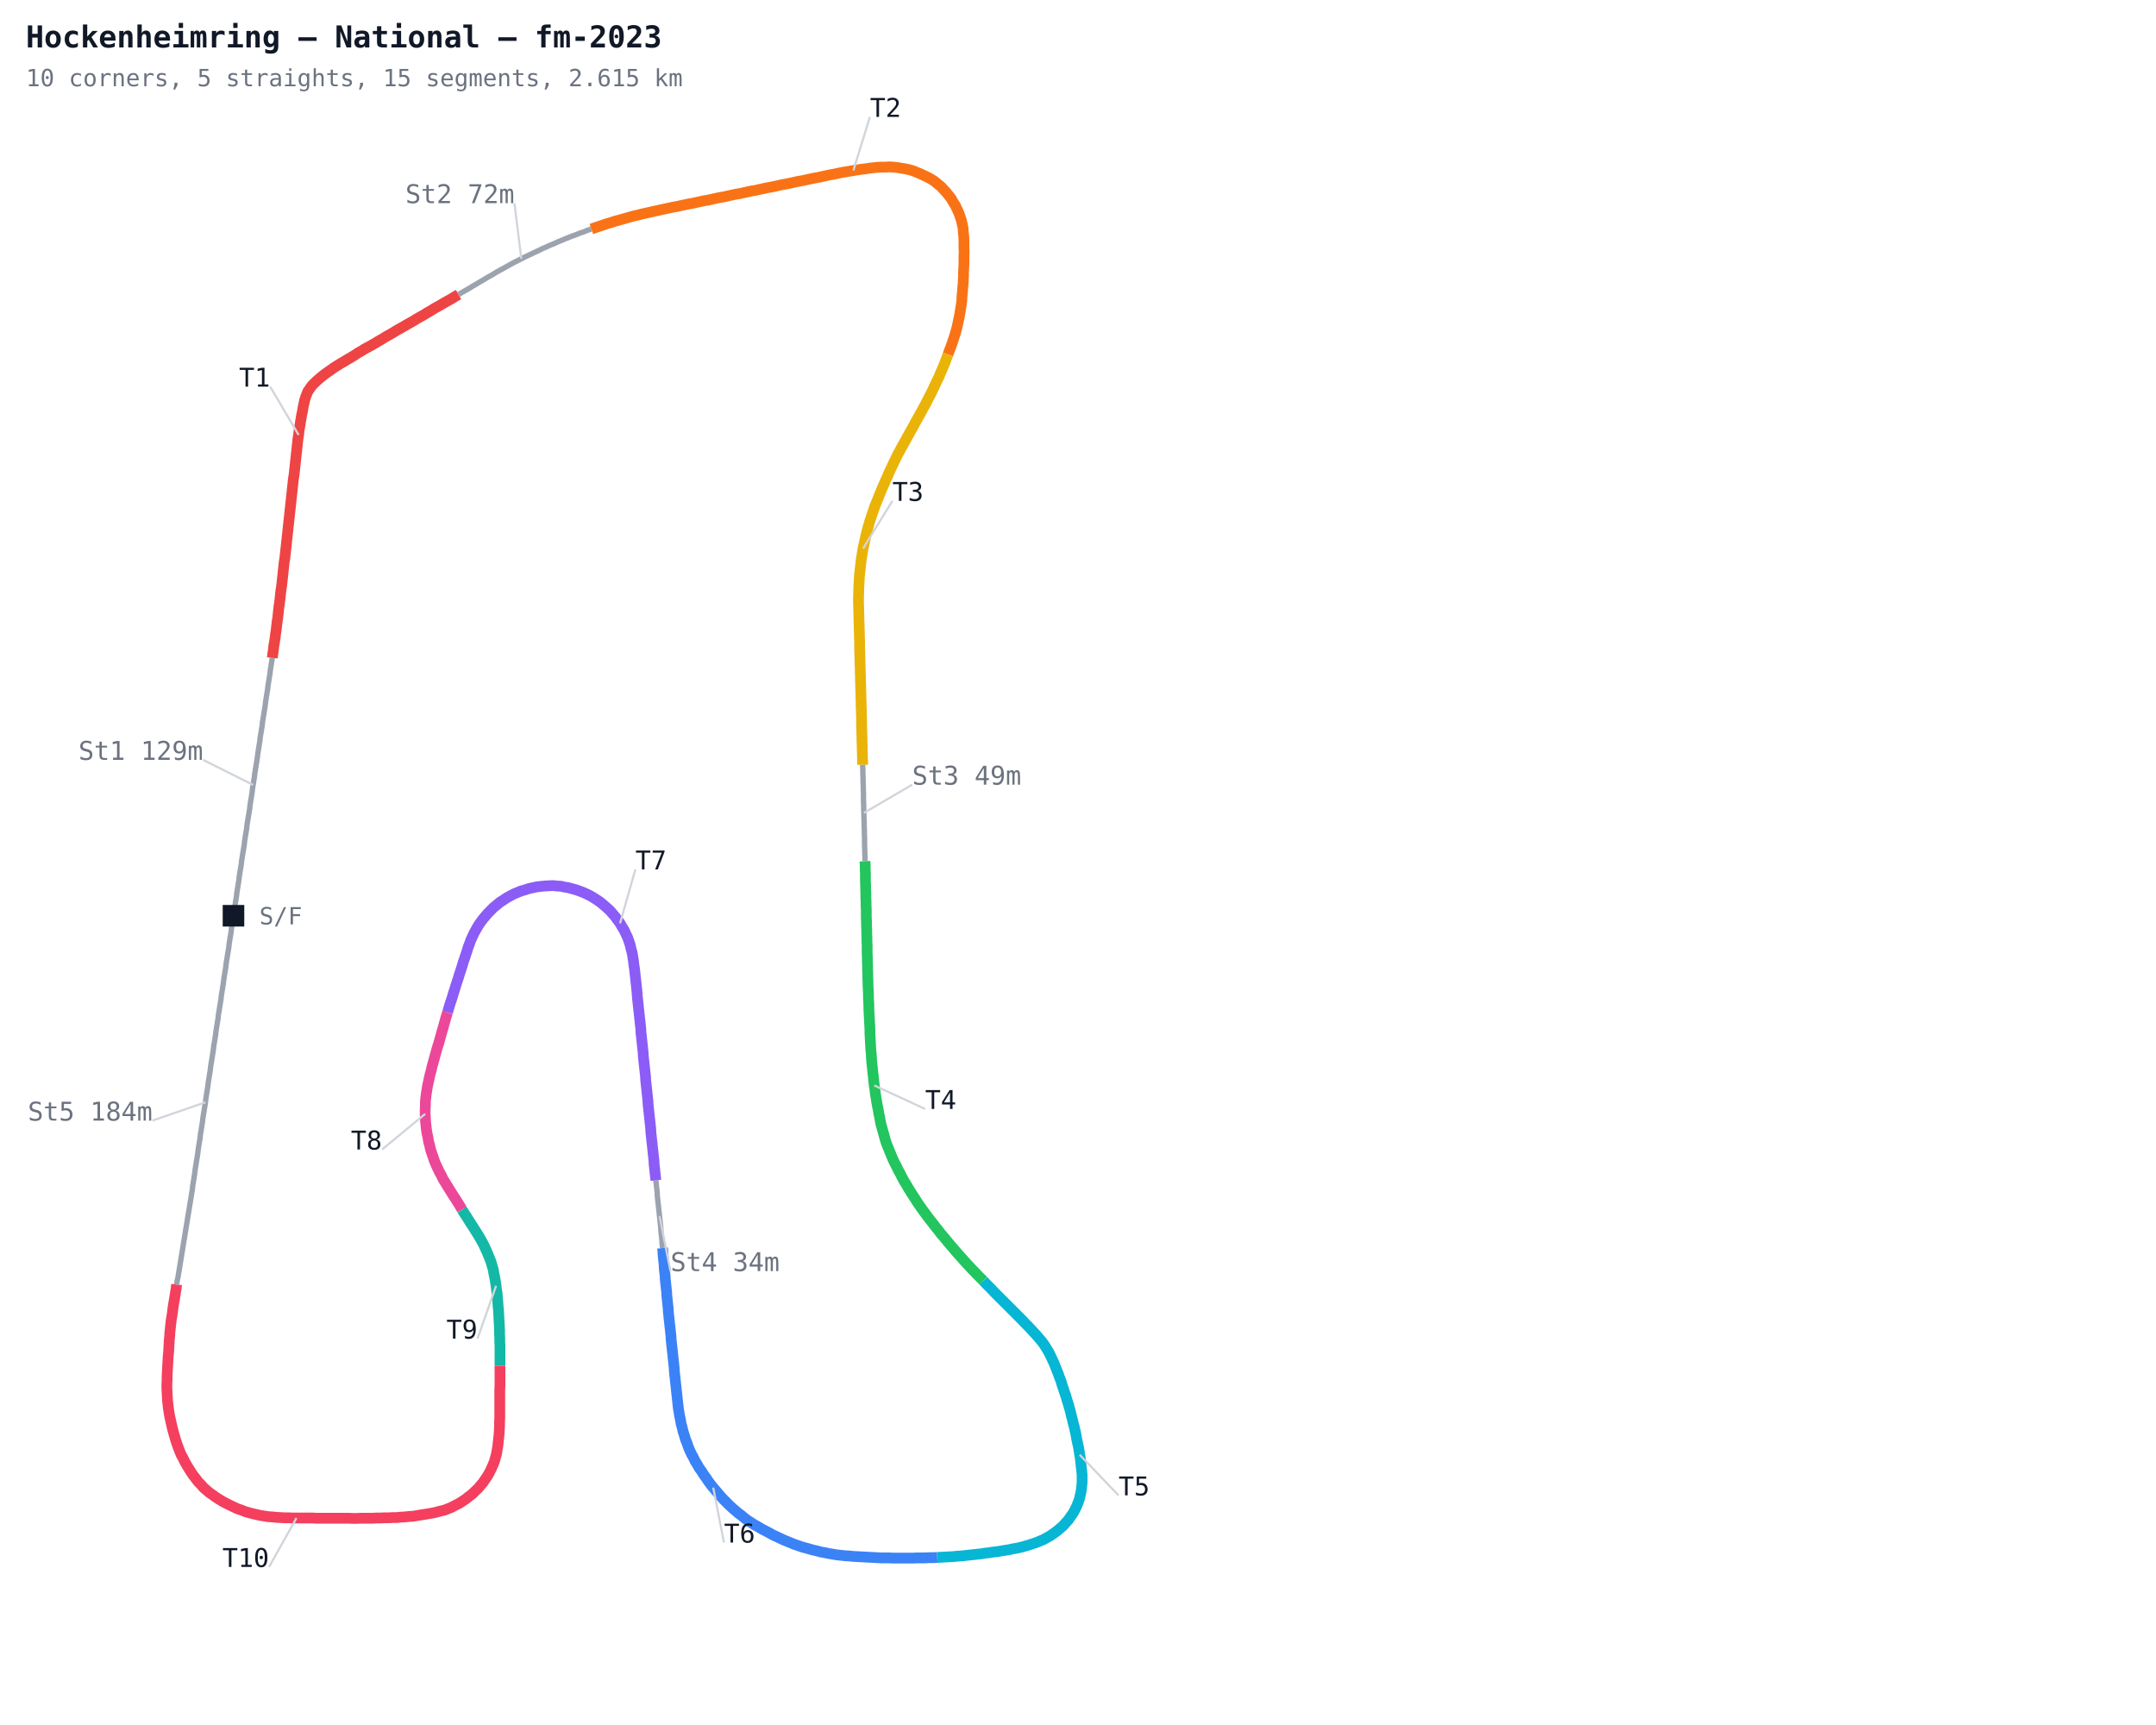
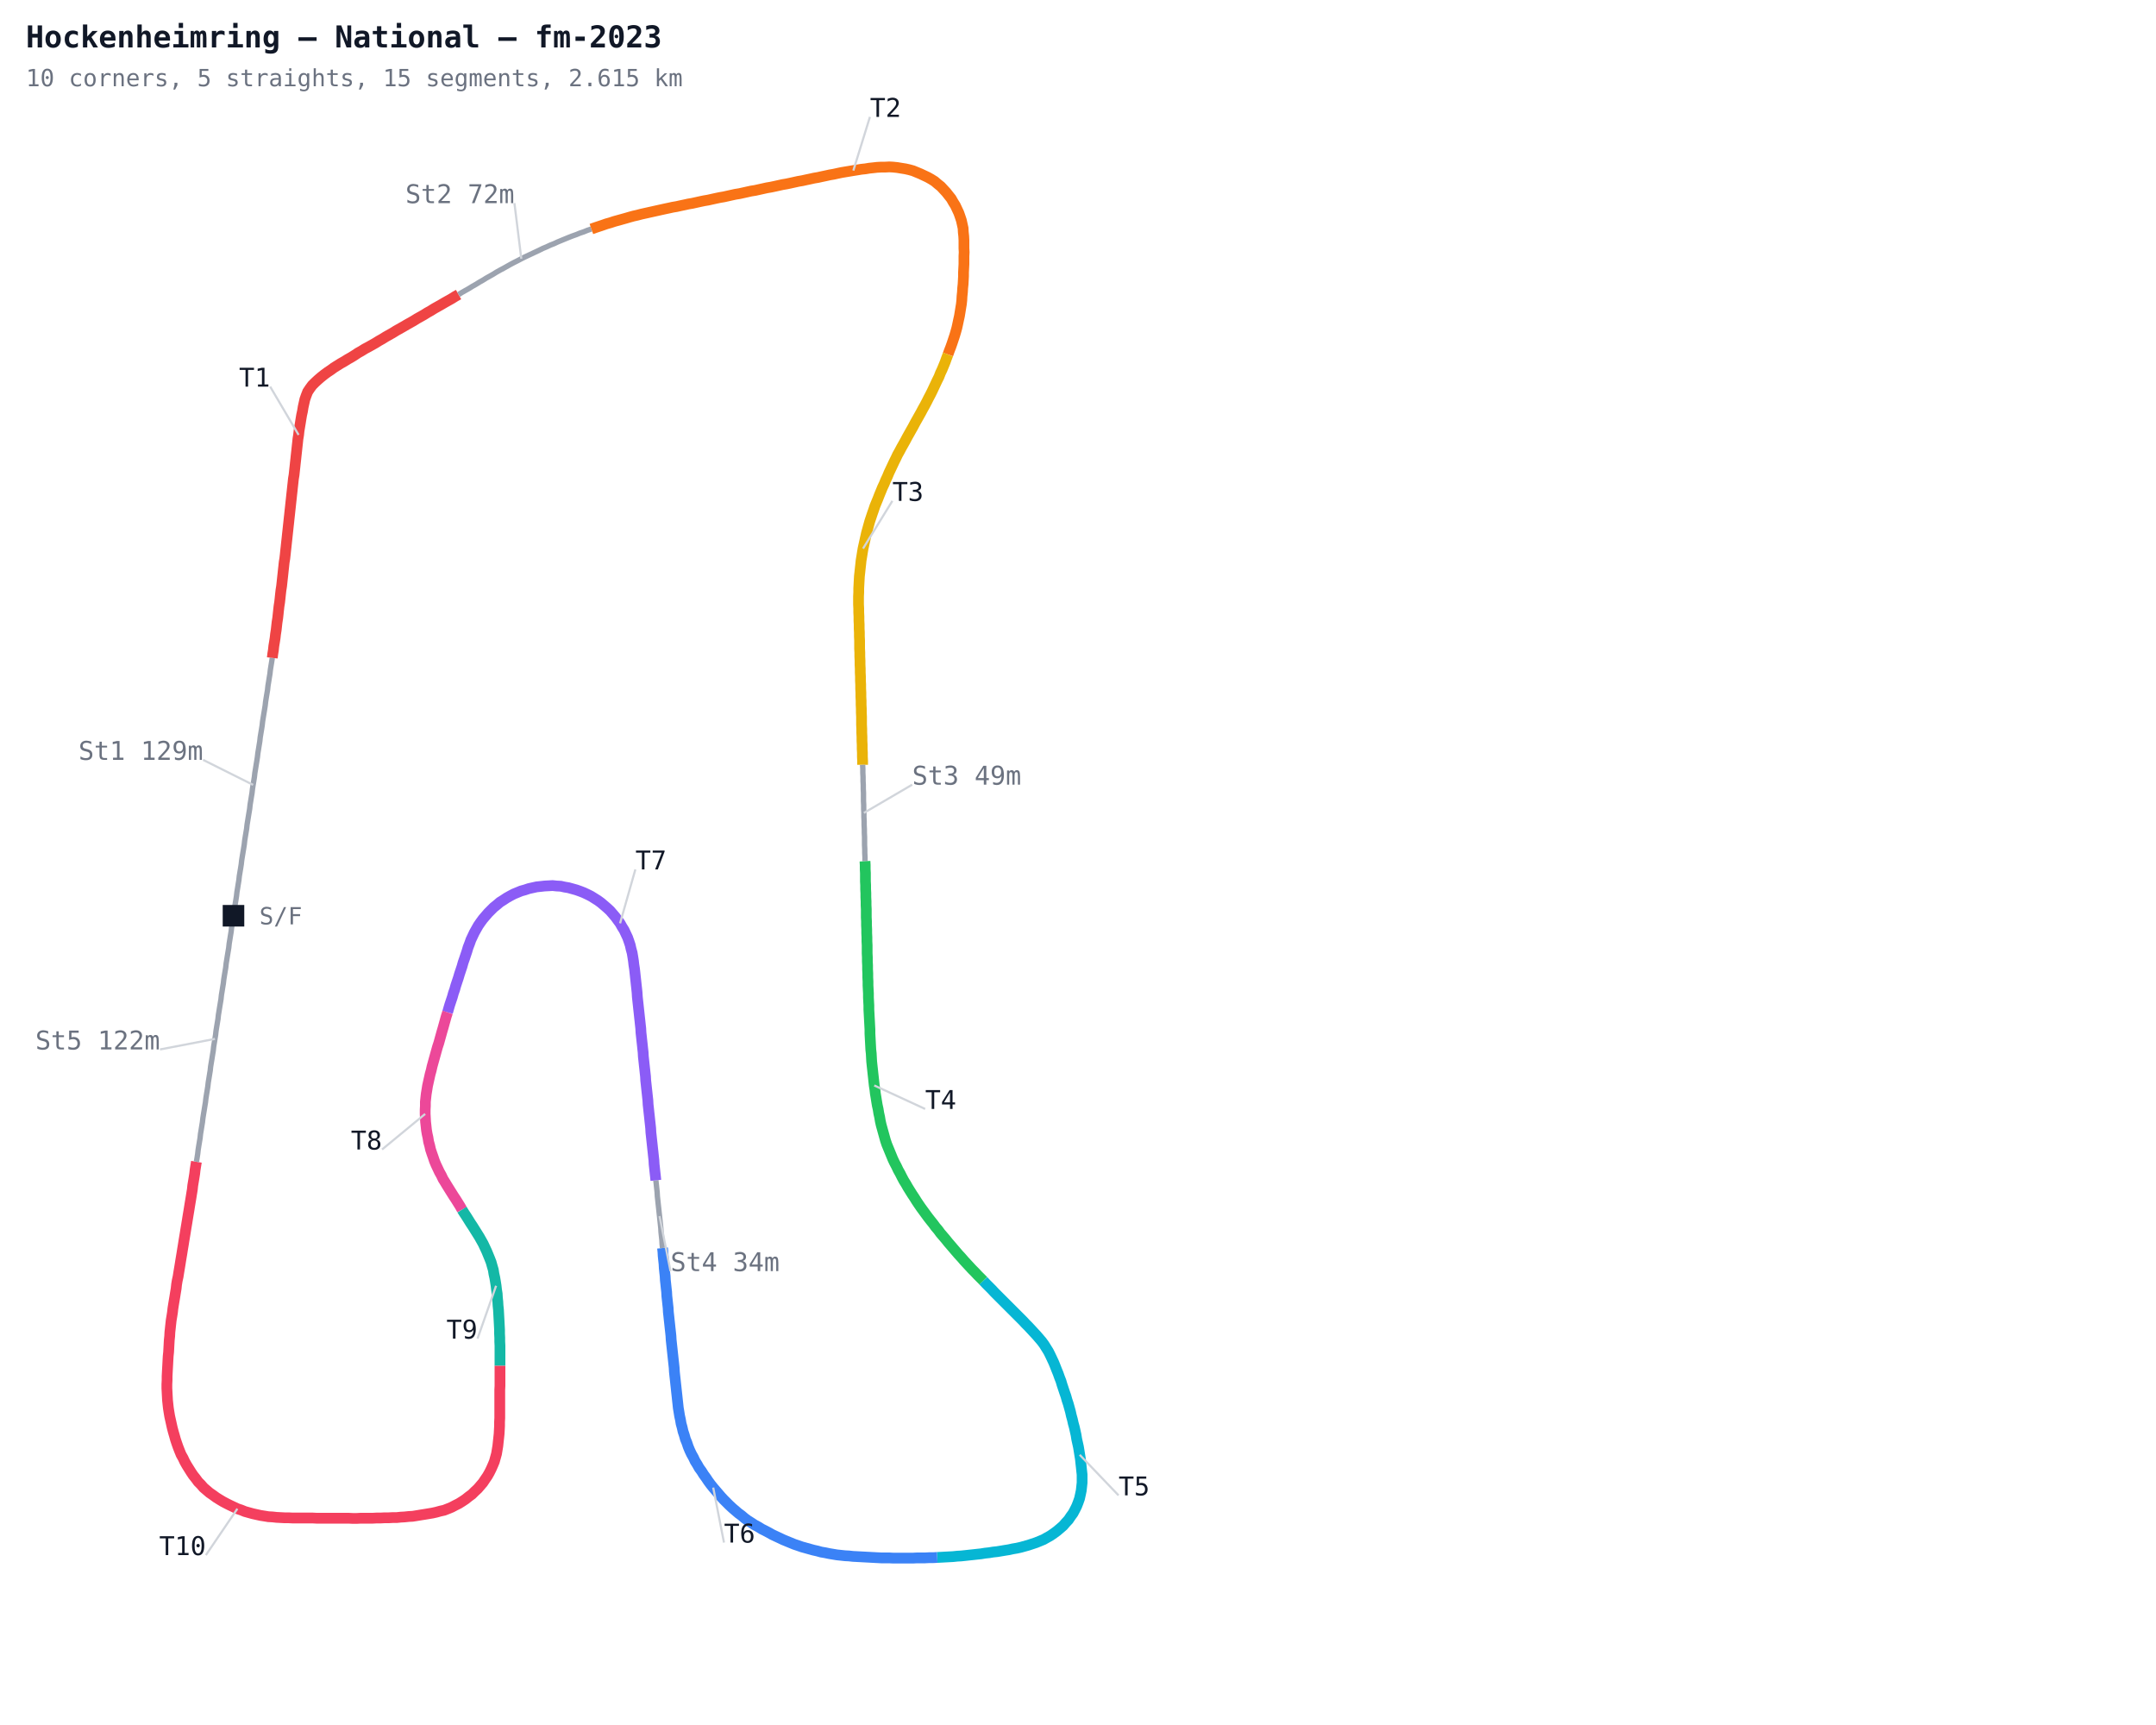
<svg xmlns="http://www.w3.org/2000/svg" width="1000" height="800" viewBox="0 0 1000 800">
  <defs>
    <style>
      .name { font-family: monospace; font-size: 12px; }
      .sector { font-family: monospace; font-size: 12px; fill: #7c3aed; font-weight: bold; }
      .title { font-family: monospace; font-size: 14px; fill: #111827; font-weight: bold; }
      .sub { font-family: monospace; font-size: 11px; fill: #6b7280; }
    </style>
  </defs>
  <rect width="1000" height="800" fill="#ffffff" />
  <polyline fill="none" stroke="#9ca3af" stroke-width="2.5" points="108.3,424.7 108.6,422.9 108.8,421.1 109.1,419.2 109.4,417.4 109.7,415.5 109.9,413.7 110.2,411.9 110.5,410.0 110.8,408.2 111.0,406.3 111.3,404.5 111.6,402.7 111.9,400.8 112.1,399.0 112.4,397.1 112.7,395.3 113.0,393.5 113.3,391.6 113.5,389.8 113.8,387.9 114.1,386.1 114.4,384.3 114.6,382.4 114.9,380.6 115.2,378.7 115.5,376.9 115.8,375.1 116.0,373.2 116.3,371.4 116.6,369.5 116.9,367.7 117.1,365.9 117.4,364.0 117.7,362.2 118.0,360.3 118.2,358.5 118.5,356.7 118.8,354.8 119.1,353.0 119.4,351.1 119.6,349.3 119.9,347.5 120.2,345.6 120.5,343.8 120.7,341.9 121.0,340.1 121.3,338.3 121.6,336.4 121.8,334.6 122.1,332.7 122.4,330.9 122.7,329.1 123.0,327.2 123.2,325.4 123.5,323.5 123.8,321.7 124.1,319.9 124.3,318.0 124.6,316.2 124.9,314.3 125.2,312.5 125.4,310.7 125.7,308.8 126.0,307.0 126.3,305.1" />
  <polyline fill="none" stroke="#ef4444" stroke-width="5" points="126.3,305.1 126.5,303.3 126.8,301.5 127.0,299.6 127.3,297.8 127.6,295.9 127.8,294.1 128.1,292.2 128.3,290.4 128.5,288.6 128.8,286.7 129.0,284.9 129.2,283.0 129.4,281.2 129.7,279.3 129.9,277.5 130.1,275.6 130.3,273.8 130.6,271.9 130.8,270.1 131.0,268.2 131.2,266.4 131.4,264.5 131.6,262.7 131.8,260.8 132.1,259.0 132.3,257.2 132.5,255.3 132.7,253.5 132.9,251.6 133.1,249.8 133.3,247.9 133.5,246.1 133.7,244.2 133.9,242.4 134.1,240.5 134.3,238.7 134.5,236.8 134.7,235.0 134.9,233.1 135.1,231.3 135.3,229.4 135.5,227.6 135.7,225.7 135.9,223.9 136.1,222.0 136.4,220.2 136.6,218.3 136.8,216.5 137.0,214.6 137.2,212.8 137.4,210.9 137.6,209.1 137.8,207.2 138.0,205.4 138.2,203.5 138.5,201.7 138.7,199.8 139.0,198.0 139.3,196.2 139.6,194.3 139.9,192.5 140.3,190.7 140.6,188.8 141.0,187.0 141.4,185.2 142.0,183.5 142.7,181.7 143.7,180.2 144.8,178.7 146.1,177.4 147.5,176.1 148.9,174.9 150.4,173.7 151.9,172.6 153.4,171.6 154.9,170.5 156.5,169.5 158.1,168.5 159.7,167.6 161.3,166.6 162.9,165.7 164.5,164.7 166.0,163.7 167.6,162.8 169.2,161.8 170.9,160.9 172.5,160.0 174.1,159.1 175.7,158.1 177.3,157.2 178.9,156.2 180.5,155.3 182.1,154.4 183.7,153.4 185.3,152.5 186.9,151.6 188.6,150.6 190.2,149.7 191.8,148.8 193.4,147.8 195.0,146.9 196.6,146.0 198.2,145.0 199.8,144.1 201.4,143.1 203.0,142.2 204.6,141.3 206.3,140.3 207.9,139.4 209.5,138.5 211.1,137.5 212.7,136.6" />
  <polyline fill="none" stroke="#9ca3af" stroke-width="2.5" points="212.7,136.6 214.3,135.6 215.9,134.7 217.5,133.8 219.1,132.8 220.7,131.9 222.3,130.9 223.9,130.0 225.5,129.0 227.1,128.1 228.7,127.2 230.3,126.2 231.9,125.3 233.6,124.4 235.2,123.5 236.8,122.6 238.5,121.7 240.1,120.9 241.8,120.0 243.4,119.2 245.1,118.4 246.8,117.6 248.5,116.8 250.2,116.0 251.8,115.2 253.5,114.5 255.2,113.7 257.0,113.0 258.7,112.2 260.4,111.5 262.1,110.8 263.8,110.1 265.6,109.4 267.3,108.8 269.0,108.1 270.8,107.5 272.5,106.8 274.3,106.2" />
  <polyline fill="none" stroke="#f97316" stroke-width="5" points="274.3,106.2 276.0,105.6 277.8,105.0 279.6,104.4 281.3,103.8 283.1,103.3 284.9,102.7 286.7,102.2 288.5,101.7 290.3,101.2 292.0,100.7 293.8,100.2 295.6,99.8 297.5,99.3 299.3,98.9 301.1,98.5 302.9,98.1 304.7,97.7 306.5,97.3 308.3,96.9 310.2,96.5 312.0,96.1 313.8,95.8 315.6,95.4 317.5,95.0 319.3,94.6 321.1,94.3 322.9,93.9 324.7,93.5 326.6,93.1 328.4,92.8 330.2,92.4 332.0,92.0 333.9,91.6 335.7,91.3 337.5,90.9 339.3,90.5 341.1,90.1 343.0,89.8 344.8,89.4 346.6,89.0 348.4,88.6 350.3,88.3 352.1,87.9 353.9,87.5 355.7,87.1 357.5,86.8 359.4,86.4 361.2,86.0 363.0,85.6 364.8,85.3 366.7,84.9 368.5,84.5 370.3,84.1 372.1,83.8 373.9,83.4 375.8,83.0 377.6,82.6 379.4,82.3 381.2,81.9 383.1,81.5 384.9,81.1 386.7,80.8 388.5,80.4 390.4,80.0 392.2,79.7 394.0,79.4 395.8,79.1 397.7,78.8 399.5,78.5 401.4,78.3 403.2,78.0 405.1,77.8 406.9,77.6 408.8,77.5 410.6,77.5 412.5,77.4 414.3,77.5 416.2,77.7 418.0,78.0 419.9,78.3 421.7,78.7 423.5,79.2 425.2,79.9 426.9,80.6 428.6,81.4 430.3,82.2 431.9,83.1 433.5,84.1 434.9,85.3 436.4,86.5 437.6,87.8 438.9,89.2 440.0,90.6 441.2,92.1 442.1,93.7 443.1,95.3 443.9,97.0 444.7,98.7 445.3,100.4 445.9,102.2 446.3,104.0 446.7,105.8 446.8,107.7 447.0,109.5 447.1,111.4 447.1,113.2 447.1,115.1 447.2,117.0 447.1,118.8 447.1,120.7 447.1,122.5 447.0,124.4 446.9,126.3 446.9,128.1 446.8,130.0 446.7,131.8 446.5,133.7 446.4,135.5 446.2,137.4 446.1,139.3 445.9,141.1 445.6,142.9 445.3,144.8 445.0,146.6 444.6,148.4 444.2,150.3 443.8,152.1 443.3,153.9 442.8,155.6 442.2,157.4 441.6,159.2 441.0,160.9 440.3,162.7 439.7,164.4" />
  <polyline fill="none" stroke="#eab308" stroke-width="5" points="439.7,164.4 439.0,166.2 438.4,167.9 437.7,169.6 437.0,171.3 436.2,173.0 435.5,174.8 434.7,176.4 433.9,178.1 433.1,179.8 432.3,181.5 431.5,183.1 430.6,184.8 429.8,186.4 428.9,188.1 428.0,189.7 427.1,191.4 426.2,193.0 425.3,194.6 424.4,196.2 423.5,197.9 422.6,199.5 421.7,201.1 420.8,202.7 419.9,204.4 419.0,206.0 418.1,207.6 417.2,209.3 416.3,210.9 415.5,212.6 414.7,214.2 413.9,215.9 413.1,217.6 412.3,219.3 411.6,221.0 410.8,222.7 410.1,224.4 409.3,226.1 408.6,227.8 407.9,229.5 407.2,231.3 406.5,233.0 405.8,234.7 405.2,236.5 404.6,238.2 404.0,240.0 403.4,241.8 402.9,243.6 402.4,245.4 401.9,247.2 401.5,249.0 401.1,250.8 400.7,252.6 400.3,254.4 400.0,256.2 399.7,258.1 399.4,259.9 399.2,261.8 399.0,263.6 398.8,265.5 398.6,267.3 398.5,269.2 398.4,271.0 398.3,272.9 398.3,274.7 398.2,276.6 398.2,278.5 398.2,280.3 398.3,282.2 398.3,284.0 398.4,285.9 398.4,287.8 398.5,289.6 398.5,291.5 398.6,293.3 398.6,295.2 398.7,297.1 398.7,298.9 398.7,300.8 398.8,302.6 398.8,304.5 398.9,306.4 398.9,308.2 399.0,310.1 399.0,311.9 399.1,313.8 399.1,315.7 399.2,317.5 399.2,319.4 399.3,321.2 399.3,323.1 399.4,325.0 399.4,326.8 399.5,328.7 399.5,330.5 399.6,332.4 399.6,334.3 399.6,336.1 399.7,338.0 399.7,339.8 399.8,341.7 399.8,343.6 399.9,345.4 399.9,347.3 400.0,349.1 400.0,351.0 400.1,352.9 400.1,354.7" />
  <polyline fill="none" stroke="#9ca3af" stroke-width="2.5" points="400.1,354.7 400.2,356.6 400.2,358.4 400.3,360.3 400.3,362.2 400.4,364.0 400.4,365.9 400.5,367.7 400.5,369.6 400.5,371.5 400.6,373.3 400.6,375.2 400.7,377.0 400.7,378.9 400.8,380.8 400.8,382.6 400.9,384.5 400.9,386.3 401.0,388.2 401.0,390.1 401.0,391.9 401.1,393.8 401.1,395.6 401.2,397.5 401.2,399.4" />
  <polyline fill="none" stroke="#22c55e" stroke-width="5" points="401.2,399.4 401.3,401.2 401.3,403.1 401.4,404.9 401.4,406.8 401.4,408.7 401.5,410.5 401.5,412.4 401.6,414.2 401.6,416.1 401.7,418.0 401.7,419.8 401.8,421.7 401.8,423.5 401.8,425.4 401.9,427.3 401.9,429.1 402.0,431.0 402.0,432.8 402.1,434.7 402.1,436.6 402.2,438.4 402.2,440.3 402.2,442.1 402.3,444.0 402.3,445.9 402.4,447.7 402.4,449.6 402.5,451.4 402.5,453.3 402.6,455.2 402.6,457.0 402.7,458.9 402.8,460.7 402.8,462.6 402.9,464.5 403.0,466.3 403.0,468.2 403.1,470.0 403.2,471.9 403.3,473.7 403.4,475.6 403.5,477.5 403.5,479.3 403.6,481.2 403.7,483.0 403.8,484.9 403.9,486.8 404.1,488.6 404.2,490.5 404.3,492.3 404.5,494.2 404.7,496.0 404.9,497.9 405.1,499.7 405.3,501.6 405.5,503.4 405.8,505.3 406.0,507.1 406.3,508.9 406.6,510.8 406.9,512.6 407.3,514.4 407.6,516.3 408.0,518.1 408.3,519.9 408.7,521.7 409.2,523.5 409.7,525.3 410.2,527.1 410.7,528.9 411.3,530.7 412.0,532.4 412.7,534.1 413.4,535.8 414.1,537.5 414.9,539.2 415.8,540.9 416.6,542.6 417.5,544.2 418.3,545.8 419.2,547.5 420.2,549.1 421.1,550.7 422.1,552.3 423.1,553.9 424.1,555.4 425.1,557.0 426.1,558.5 427.2,560.1 428.3,561.6 429.4,563.1 430.5,564.6 431.6,566.0 432.8,567.5 433.9,569.0 435.1,570.4 436.2,571.9 437.4,573.3 438.6,574.7 439.8,576.2 441.0,577.6 442.2,579.0 443.4,580.4 444.6,581.8 445.9,583.2 447.1,584.6 448.4,586.0 449.6,587.3 450.9,588.7 452.2,590.0 453.5,591.4 454.8,592.7 456.1,594.0" />
  <polyline fill="none" stroke="#06b6d4" stroke-width="5" points="456.1,594.0 457.4,595.4 458.7,596.7 460.0,598.0 461.3,599.4 462.6,600.7 463.9,602.0 465.2,603.3 466.5,604.6 467.8,605.9 469.2,607.3 470.5,608.6 471.8,609.9 473.1,611.2 474.4,612.5 475.7,613.9 477.0,615.2 478.3,616.6 479.5,617.9 480.8,619.3 482.0,620.7 483.2,622.1 484.3,623.6 485.3,625.2 486.3,626.8 487.1,628.4 487.9,630.1 488.7,631.8 489.4,633.5 490.1,635.3 490.8,637.0 491.4,638.7 492.1,640.5 492.6,642.2 493.2,644.0 493.8,645.8 494.4,647.5 494.9,649.3 495.5,651.1 496.0,652.9 496.5,654.7 496.9,656.5 497.4,658.3 497.8,660.1 498.3,661.9 498.7,663.7 499.1,665.5 499.4,667.4 499.8,669.2 500.2,671.0 500.5,672.8 500.8,674.7 501.1,676.5 501.3,678.4 501.5,680.2 501.7,682.1 501.9,683.9 501.9,685.8 501.9,687.6 501.7,689.5 501.5,691.3 501.1,693.2 500.7,695.0 500.1,696.7 499.4,698.5 498.6,700.1 497.7,701.8 496.6,703.3 495.6,704.8 494.3,706.2 493.1,707.6 491.7,708.8 490.3,710.0 488.8,711.1 487.2,712.2 485.6,713.1 484.0,714.0 482.3,714.7 480.6,715.4 478.8,716.0 477.0,716.6 475.2,717.1 473.4,717.6 471.6,718.0 469.8,718.3 468.0,718.7 466.1,719.0 464.3,719.3 462.5,719.6 460.6,719.8 458.8,720.1 456.9,720.3 455.1,720.6 453.2,720.8 451.4,721.0 449.5,721.2 447.7,721.4 445.8,721.6 444.0,721.7 442.1,721.9 440.3,722.0 438.4,722.1 436.6,722.2 434.7,722.3" />
  <polyline fill="none" stroke="#3b82f6" stroke-width="5" points="434.7,722.3 432.8,722.4 431.0,722.4 429.1,722.5 427.3,722.5 425.4,722.5 423.5,722.6 421.7,722.6 419.8,722.6 418.0,722.6 416.1,722.6 414.2,722.6 412.4,722.5 410.5,722.5 408.7,722.5 406.8,722.4 404.9,722.3 403.1,722.2 401.2,722.1 399.4,722.0 397.5,721.9 395.6,721.8 393.8,721.6 391.9,721.5 390.1,721.3 388.2,721.1 386.4,720.8 384.6,720.5 382.7,720.1 380.9,719.8 379.1,719.3 377.3,718.9 375.5,718.4 373.7,717.9 371.9,717.4 370.2,716.8 368.4,716.2 366.7,715.5 365.0,714.8 363.3,714.1 361.6,713.3 359.9,712.5 358.2,711.7 356.6,710.8 354.9,709.9 353.3,709.1 351.7,708.1 350.0,707.2 348.5,706.2 346.9,705.2 345.4,704.1 344.0,702.9 342.5,701.8 341.1,700.6 339.7,699.4 338.3,698.1 337.0,696.8 335.7,695.5 334.4,694.1 333.2,692.7 332.0,691.3 330.8,689.9 329.6,688.4 328.5,686.9 327.5,685.4 326.4,683.9 325.4,682.3 324.3,680.8 323.4,679.2 322.4,677.6 321.6,675.9 320.7,674.3 319.9,672.6 319.2,670.9 318.6,669.1 317.9,667.4 317.4,665.6 316.8,663.8 316.4,662.0 315.9,660.2 315.6,658.4 315.2,656.6 314.9,654.7 314.6,652.9 314.4,651.0 314.2,649.2 314.0,647.3 313.8,645.5 313.6,643.6 313.4,641.8 313.2,639.9 313.0,638.1 312.8,636.2 312.7,634.4 312.5,632.5 312.3,630.7 312.1,628.8 311.9,627.0 311.7,625.1 311.5,623.3 311.3,621.4 311.2,619.6 311.0,617.7 310.8,615.9 310.6,614.0 310.4,612.2 310.2,610.3 310.0,608.5 309.9,606.6 309.7,604.8 309.5,602.9 309.3,601.1 309.2,599.2 309.0,597.4 308.8,595.5 308.6,593.7 308.5,591.8 308.3,590.0 308.1,588.1 308.0,586.2 307.8,584.4 307.6,582.5 307.5,580.7 307.3,578.8" />
  <polyline fill="none" stroke="#9ca3af" stroke-width="2.5" points="307.3,578.8 307.1,577.0 307.0,575.1 306.8,573.3 306.6,571.4 306.5,569.6 306.3,567.7 306.1,565.9 305.9,564.0 305.7,562.2 305.5,560.3 305.3,558.5 305.1,556.6 304.9,554.8 304.8,552.9 304.6,551.1 304.4,549.2 304.2,547.4" />
  <polyline fill="none" stroke="#8b5cf6" stroke-width="5" points="304.2,547.4 304.0,545.5 303.8,543.7 303.6,541.8 303.4,540.0 303.3,538.1 303.1,536.3 302.9,534.4 302.7,532.6 302.5,530.7 302.3,528.9 302.1,527.0 301.9,525.2 301.8,523.3 301.6,521.4 301.4,519.6 301.2,517.7 301.0,515.9 300.8,514.0 300.6,512.2 300.5,510.3 300.3,508.5 300.1,506.6 299.9,504.8 299.7,502.9 299.5,501.1 299.4,499.2 299.2,497.4 299.0,495.5 298.8,493.7 298.6,491.8 298.4,490.0 298.3,488.1 298.1,486.3 297.9,484.4 297.7,482.6 297.5,480.7 297.3,478.9 297.2,477.0 297.0,475.2 296.8,473.3 296.6,471.5 296.4,469.6 296.2,467.8 296.0,465.9 295.8,464.1 295.6,462.2 295.5,460.4 295.3,458.5 295.1,456.7 294.9,454.8 294.7,453.0 294.5,451.1 294.3,449.3 294.0,447.4 293.8,445.6 293.5,443.7 293.2,441.9 292.7,440.1 292.3,438.3 291.7,436.5 291.1,434.8 290.3,433.1 289.5,431.4 288.5,429.8 287.6,428.2 286.5,426.7 285.4,425.2 284.2,423.8 283.0,422.4 281.6,421.1 280.2,419.9 278.8,418.7 277.3,417.6 275.7,416.6 274.1,415.6 272.5,414.8 270.8,414.0 269.0,413.3 267.3,412.7 265.5,412.2 263.7,411.7 261.9,411.4 260.1,411.0 258.2,410.9 256.3,410.7 254.5,410.8 252.6,410.9 250.8,411.1 248.9,411.3 247.1,411.7 245.3,412.1 243.5,412.7 241.7,413.2 240.0,413.9 238.3,414.6 236.6,415.5 235.0,416.4 233.5,417.4 231.9,418.4 230.5,419.6 229.0,420.8 227.7,422.1 226.4,423.4 225.2,424.8 224.0,426.2 222.9,427.7 221.8,429.3 220.9,430.9 220.0,432.5 219.2,434.2 218.4,435.9 217.8,437.6 217.1,439.4 216.6,441.1 216.0,442.9 215.4,444.7 214.8,446.4 214.3,448.2 213.7,450.0 213.1,451.8 212.6,453.5 212.0,455.3 211.4,457.1 210.9,458.9 210.3,460.6 209.8,462.4 209.2,464.2 208.6,466.0 208.1,467.7 207.6,469.5" />
  <polyline fill="none" stroke="#ec4899" stroke-width="5" points="207.6,469.5 207.0,471.3 206.5,473.1 206.0,474.9 205.5,476.7 205.0,478.4 204.5,480.2 204.0,482.0 203.5,483.8 202.9,485.6 202.4,487.4 201.9,489.2 201.4,491.0 200.9,492.8 200.4,494.6 200.0,496.4 199.5,498.2 199.1,500.0 198.7,501.8 198.3,503.6 198.0,505.5 197.7,507.3 197.5,509.1 197.3,511.0 197.3,512.9 197.2,514.7 197.2,516.6 197.3,518.4 197.4,520.3 197.6,522.1 197.8,524.0 198.1,525.8 198.5,527.6 198.8,529.5 199.3,531.3 199.7,533.1 200.3,534.9 200.9,536.6 201.5,538.4 202.2,540.1 203.0,541.8 203.8,543.5 204.7,545.1 205.5,546.8 206.5,548.4 207.4,549.9 208.4,551.5 209.4,553.1 210.4,554.7 211.4,556.2 212.4,557.8 213.4,559.4 214.3,561.0" />
  <polyline fill="none" stroke="#14b8a6" stroke-width="5" points="214.3,561.0 215.3,562.6 216.3,564.1 217.3,565.7 218.3,567.3 219.3,568.8 220.3,570.4 221.3,572.0 222.3,573.6 223.2,575.2 224.1,576.8 224.9,578.5 225.7,580.2 226.4,581.9 227.1,583.6 227.8,585.4 228.3,587.2 228.8,588.9 229.1,590.8 229.5,592.6 229.8,594.4 230.1,596.3 230.3,598.1 230.6,600.0 230.7,601.8 230.9,603.7 231.0,605.5 231.2,607.4 231.3,609.2 231.4,611.1 231.5,612.9 231.6,614.8 231.7,616.7 231.7,618.5 231.8,620.4 231.8,622.2 231.9,624.1 231.9,626.0 231.9,627.8 231.9,629.7 231.9,631.5 231.9,633.4" />
-   <polyline fill="none" stroke="#f43f5e" stroke-width="5" points="231.9,633.4 231.9,635.3 231.9,637.1 231.9,639.0 231.9,640.8 231.9,642.7 231.8,644.6 231.8,646.4 231.8,648.3 231.8,650.1 231.8,652.0 231.8,653.9 231.8,655.7 231.8,657.6 231.7,659.5 231.7,661.3 231.6,663.2 231.5,665.0 231.3,666.9 231.1,668.7 230.9,670.6 230.6,672.4 230.3,674.2 229.8,676.0 229.3,677.8 228.6,679.5 227.8,681.3 227.0,682.9 226.1,684.5 225.0,686.1 224.0,687.6 222.8,689.0 221.6,690.4 220.2,691.7 218.9,693.0 217.4,694.1 215.9,695.3 214.4,696.3 212.8,697.3 211.2,698.1 209.5,699.0 207.8,699.7 206.0,700.4 204.2,700.8 202.4,701.3 200.6,701.7 198.8,702.0 197.0,702.3 195.1,702.6 193.3,702.9 191.4,703.2 189.6,703.3 187.7,703.5 185.9,703.6 184.0,703.8 182.2,703.8 180.3,703.9 178.4,703.9 176.6,704.0 174.7,704.0 172.9,704.1 171.0,704.1 169.1,704.1 167.3,704.1 165.4,704.2 163.6,704.2 161.7,704.1 159.8,704.1 158.0,704.1 156.1,704.1 154.3,704.1 152.4,704.1 150.5,704.1 148.7,704.1 146.8,704.1 145.0,704.0 143.1,704.0 141.2,704.0 139.4,704.0 137.5,704.0 135.7,704.0 133.8,703.9 131.9,703.9 130.1,703.8 128.2,703.7 126.4,703.5 124.5,703.4 122.7,703.1 120.8,702.8 119.0,702.4 117.2,702.0 115.4,701.5 113.6,701.0 111.9,700.3 110.1,699.7 108.4,698.9 106.7,698.1 105.1,697.3 103.4,696.4 101.9,695.5 100.3,694.5 98.8,693.4 97.2,692.3 95.8,691.1 94.4,689.9 93.2,688.5 91.9,687.2 90.8,685.7 89.6,684.2 88.6,682.7 87.6,681.1 86.6,679.5 85.7,677.9 84.9,676.2 84.0,674.6 83.3,672.9 82.6,671.1 82.0,669.4 81.4,667.6 80.9,665.8 80.4,664.1 79.9,662.2 79.5,660.4 79.1,658.6 78.7,656.8 78.4,655.0 78.1,653.1 77.9,651.3 77.7,649.4 77.6,647.6 77.5,645.7 77.4,643.8 77.4,642.0 77.5,640.1 77.5,638.3 77.6,636.4 77.7,634.5 77.8,632.7 77.9,630.8 78.0,629.0 78.2,627.1 78.3,625.3 78.4,623.4 78.5,621.6 78.7,619.7 78.8,617.8 79.0,616.0 79.2,614.1 79.4,612.3 79.7,610.5 80.0,608.6 80.2,606.8 80.5,604.9 80.8,603.1 81.1,601.3 81.4,599.4 81.7,597.6 81.9,595.7" />
-   <polyline fill="none" stroke="#9ca3af" stroke-width="2.5" points="81.9,595.7 82.2,593.9 82.6,592.1 82.9,590.2 83.2,588.4 83.5,586.6 83.8,584.7 84.1,582.9 84.4,581.1 84.7,579.2 85.0,577.4 85.3,575.5 85.6,573.7 85.9,571.9 86.2,570.0 86.5,568.2 86.8,566.4 87.1,564.5 87.4,562.7 87.7,560.9 88.0,559.0 88.3,557.2 88.6,555.4 88.9,553.5 89.2,551.7 89.4,549.8 89.7,548.0 90.0,546.2 90.3,544.3 90.5,542.5 90.8,540.6 91.1,538.8 91.4,537.0 91.7,535.1 91.9,533.3 92.2,531.4 92.5,529.6 92.8,527.8 93.0,525.9 93.3,524.1 93.6,522.2 93.9,520.4 94.1,518.6 94.4,516.7 94.7,514.9 95.0,513.0 95.3,511.2 95.5,509.4 95.8,507.5 96.1,505.7 96.4,503.8 96.6,502.0 96.9,500.2 97.2,498.3 97.5,496.5 97.7,494.6 98.0,492.8 98.3,491.0 98.6,489.1 98.9,487.3 99.1,485.4 99.4,483.6 99.7,481.8 100.0,479.9 100.2,478.1 100.5,476.2 100.8,474.4 101.1,472.6 101.3,470.7 101.6,468.9 101.9,467.0 102.2,465.2 102.5,463.4 102.7,461.5 103.0,459.7 103.3,457.8 103.6,456.0 103.8,454.2 104.1,452.3 104.4,450.5 104.7,448.7 104.9,446.8 105.2,445.0 105.5,443.1 105.8,441.3 106.1,439.5 106.3,437.6 106.6,435.8 106.9,433.9 107.2,432.1 107.4,430.3 107.7,428.4 108.0,426.6" />
+   <polyline fill="none" stroke="#f43f5e" stroke-width="5" points="231.9,633.4 231.9,635.3 231.9,637.1 231.9,639.0 231.9,640.8 231.9,642.7 231.8,644.6 231.8,646.4 231.8,648.3 231.8,650.1 231.8,652.0 231.8,653.9 231.8,655.7 231.8,657.6 231.7,659.5 231.7,661.3 231.6,663.2 231.5,665.0 231.3,666.9 231.1,668.7 230.9,670.6 230.6,672.4 230.3,674.2 229.8,676.0 229.3,677.8 228.6,679.5 227.8,681.3 227.0,682.9 226.1,684.5 225.0,686.1 224.0,687.6 222.8,689.0 221.6,690.4 220.2,691.7 218.9,693.0 217.4,694.1 215.9,695.3 214.4,696.3 212.8,697.3 211.2,698.1 209.5,699.0 207.8,699.7 206.0,700.4 204.2,700.8 202.4,701.3 200.6,701.7 198.8,702.0 197.0,702.3 195.1,702.6 193.3,702.9 191.4,703.2 189.6,703.3 187.7,703.5 185.9,703.6 184.0,703.8 182.2,703.8 180.3,703.9 178.4,703.9 176.6,704.0 174.7,704.0 172.9,704.1 171.0,704.1 169.1,704.1 167.3,704.1 165.4,704.2 163.6,704.2 161.7,704.1 159.8,704.1 158.0,704.1 156.1,704.1 154.3,704.1 152.4,704.1 150.5,704.1 148.7,704.1 146.8,704.1 145.0,704.0 143.1,704.0 141.2,704.0 139.4,704.0 137.5,704.0 135.7,704.0 133.8,703.9 131.9,703.9 130.1,703.8 128.2,703.7 126.4,703.5 124.5,703.4 122.7,703.1 120.8,702.8 119.0,702.4 117.2,702.0 115.4,701.5 113.6,701.0 111.9,700.3 110.1,699.7 108.4,698.9 106.7,698.1 105.1,697.3 103.4,696.4 101.9,695.5 100.3,694.5 98.8,693.4 97.2,692.3 95.8,691.1 94.4,689.9 93.2,688.5 91.9,687.2 90.8,685.7 89.6,684.2 88.6,682.7 87.6,681.1 86.6,679.5 85.7,677.9 84.9,676.2 84.0,674.6 83.3,672.9 82.6,671.1 82.0,669.4 81.4,667.6 80.9,665.8 80.4,664.1 79.9,662.2 79.5,660.4 79.1,658.6 78.7,656.8 78.4,655.0 78.1,653.1 77.9,651.3 77.7,649.4 77.6,647.6 77.5,645.7 77.4,643.8 77.4,642.0 77.5,640.1 77.5,638.3 77.6,636.4 77.7,634.5 77.8,632.7 77.9,630.8 78.0,629.0 78.2,627.1 78.3,625.3 78.4,623.4 78.5,621.6 78.7,619.7 78.8,617.8 79.0,616.0 79.2,614.1 79.4,612.3 79.7,610.5 80.0,608.6 80.2,606.8 80.5,604.9 80.8,603.1 81.1,601.3 81.4,599.4 81.7,597.6 81.9,595.7 82.2,593.9 82.6,592.1 82.9,590.2 83.2,588.4 83.5,586.6 83.8,584.7 84.1,582.9 84.4,581.1 84.7,579.2 85.0,577.4 85.3,575.5 85.6,573.7 85.9,571.9 86.2,570.0 86.5,568.2 86.8,566.4 87.1,564.5 87.4,562.7 87.7,560.9 88.0,559.0 88.3,557.2 88.6,555.4 88.9,553.5 89.2,551.7 89.4,549.8 89.7,548.0 90.0,546.2 90.3,544.3 90.5,542.5 90.8,540.6 91.1,538.8" />
+   <polyline fill="none" stroke="#9ca3af" stroke-width="2.5" points="91.1,538.8 91.4,537.0 91.7,535.1 91.9,533.3 92.2,531.4 92.5,529.6 92.8,527.8 93.0,525.9 93.3,524.1 93.6,522.2 93.9,520.4 94.1,518.6 94.4,516.7 94.7,514.9 95.0,513.0 95.3,511.2 95.5,509.4 95.8,507.5 96.1,505.7 96.4,503.8 96.6,502.0 96.9,500.2 97.2,498.3 97.5,496.5 97.7,494.6 98.0,492.8 98.3,491.0 98.6,489.1 98.9,487.3 99.1,485.4 99.4,483.6 99.7,481.8 100.0,479.9 100.2,478.1 100.5,476.2 100.8,474.4 101.1,472.6 101.3,470.7 101.6,468.9 101.9,467.0 102.2,465.2 102.5,463.4 102.7,461.5 103.0,459.7 103.3,457.8 103.6,456.0 103.8,454.2 104.1,452.3 104.4,450.5 104.7,448.7 104.9,446.8 105.2,445.0 105.5,443.1 105.8,441.3 106.1,439.5 106.3,437.6 106.6,435.8 106.9,433.9 107.2,432.1 107.4,430.3 107.7,428.4 108.0,426.6" />
  <line x1="117.4" y1="364.0" x2="94.2" y2="352.4" stroke="#d1d5db" stroke-width="1" />
  <text x="94.2" y="352.4" text-anchor="end" class="name" fill="#6b7280">St1 129m</text>
  <line x1="138.5" y1="201.7" x2="125.3" y2="179.3" stroke="#d1d5db" stroke-width="1" />
  <text x="125.3" y="179.3" text-anchor="end" class="name" fill="#111827">T1</text>
  <line x1="241.8" y1="120.0" x2="238.6" y2="94.2" stroke="#d1d5db" stroke-width="1" />
  <text x="238.6" y="94.2" text-anchor="end" class="name" fill="#6b7280">St2 72m</text>
  <line x1="395.8" y1="79.1" x2="403.5" y2="54.2" stroke="#d1d5db" stroke-width="1" />
  <text x="403.5" y="54.2" text-anchor="start" class="name" fill="#111827">T2</text>
  <line x1="400.3" y1="254.4" x2="413.9" y2="232.3" stroke="#d1d5db" stroke-width="1" />
  <text x="413.9" y="232.3" text-anchor="start" class="name" fill="#111827">T3</text>
  <line x1="400.7" y1="377.0" x2="423.1" y2="363.9" stroke="#d1d5db" stroke-width="1" />
  <text x="423.1" y="363.9" text-anchor="start" class="name" fill="#6b7280">St3 49m</text>
  <line x1="405.5" y1="503.4" x2="429.1" y2="514.3" stroke="#d1d5db" stroke-width="1" />
  <text x="429.1" y="514.3" text-anchor="start" class="name" fill="#111827">T4</text>
  <line x1="500.8" y1="674.7" x2="518.8" y2="693.5" stroke="#d1d5db" stroke-width="1" />
  <text x="518.8" y="693.5" text-anchor="start" class="name" fill="#111827">T5</text>
  <line x1="330.8" y1="689.9" x2="335.8" y2="715.4" stroke="#d1d5db" stroke-width="1" />
  <text x="335.8" y="715.4" text-anchor="start" class="name" fill="#111827">T6</text>
  <line x1="305.9" y1="564.0" x2="311.0" y2="589.5" stroke="#d1d5db" stroke-width="1" />
  <text x="311.0" y="589.5" text-anchor="start" class="name" fill="#6b7280">St4 34m</text>
  <line x1="287.6" y1="428.2" x2="294.7" y2="403.2" stroke="#d1d5db" stroke-width="1" />
  <text x="294.7" y="403.2" text-anchor="start" class="name" fill="#111827">T7</text>
  <line x1="197.2" y1="516.6" x2="177.2" y2="533.1" stroke="#d1d5db" stroke-width="1" />
  <text x="177.2" y="533.1" text-anchor="end" class="name" fill="#111827">T8</text>
  <line x1="230.1" y1="596.3" x2="221.5" y2="620.8" stroke="#d1d5db" stroke-width="1" />
  <text x="221.5" y="620.8" text-anchor="end" class="name" fill="#111827">T9</text>
-   <line x1="137.5" y1="704.0" x2="124.8" y2="726.7" stroke="#d1d5db" stroke-width="1" />
-   <text x="124.8" y="726.7" text-anchor="end" class="name" fill="#111827">T10</text>
-   <line x1="95.3" y1="511.2" x2="70.7" y2="519.7" stroke="#d1d5db" stroke-width="1" />
-   <text x="70.7" y="519.7" text-anchor="end" class="name" fill="#6b7280">St5 184m</text>
+   <line x1="110.1" y1="699.7" x2="95.5" y2="721.2" stroke="#d1d5db" stroke-width="1" />
+   <text x="95.5" y="721.2" text-anchor="end" class="name" fill="#111827">T10</text>
+   <line x1="99.7" y1="481.8" x2="74.2" y2="486.7" stroke="#d1d5db" stroke-width="1" />
+   <text x="74.2" y="486.7" text-anchor="end" class="name" fill="#6b7280">St5 122m</text>
  <rect x="103.3" y="419.7" width="10" height="10" fill="#111827" />
  <text x="120.3" y="428.7" class="sub">S/F</text>
  <text class="title" x="12" y="22">Hockenheimring — National — fm-2023</text>
  <text class="sub" x="12" y="40">10 corners, 5 straights, 15 segments, 2.615 km</text>
</svg>
